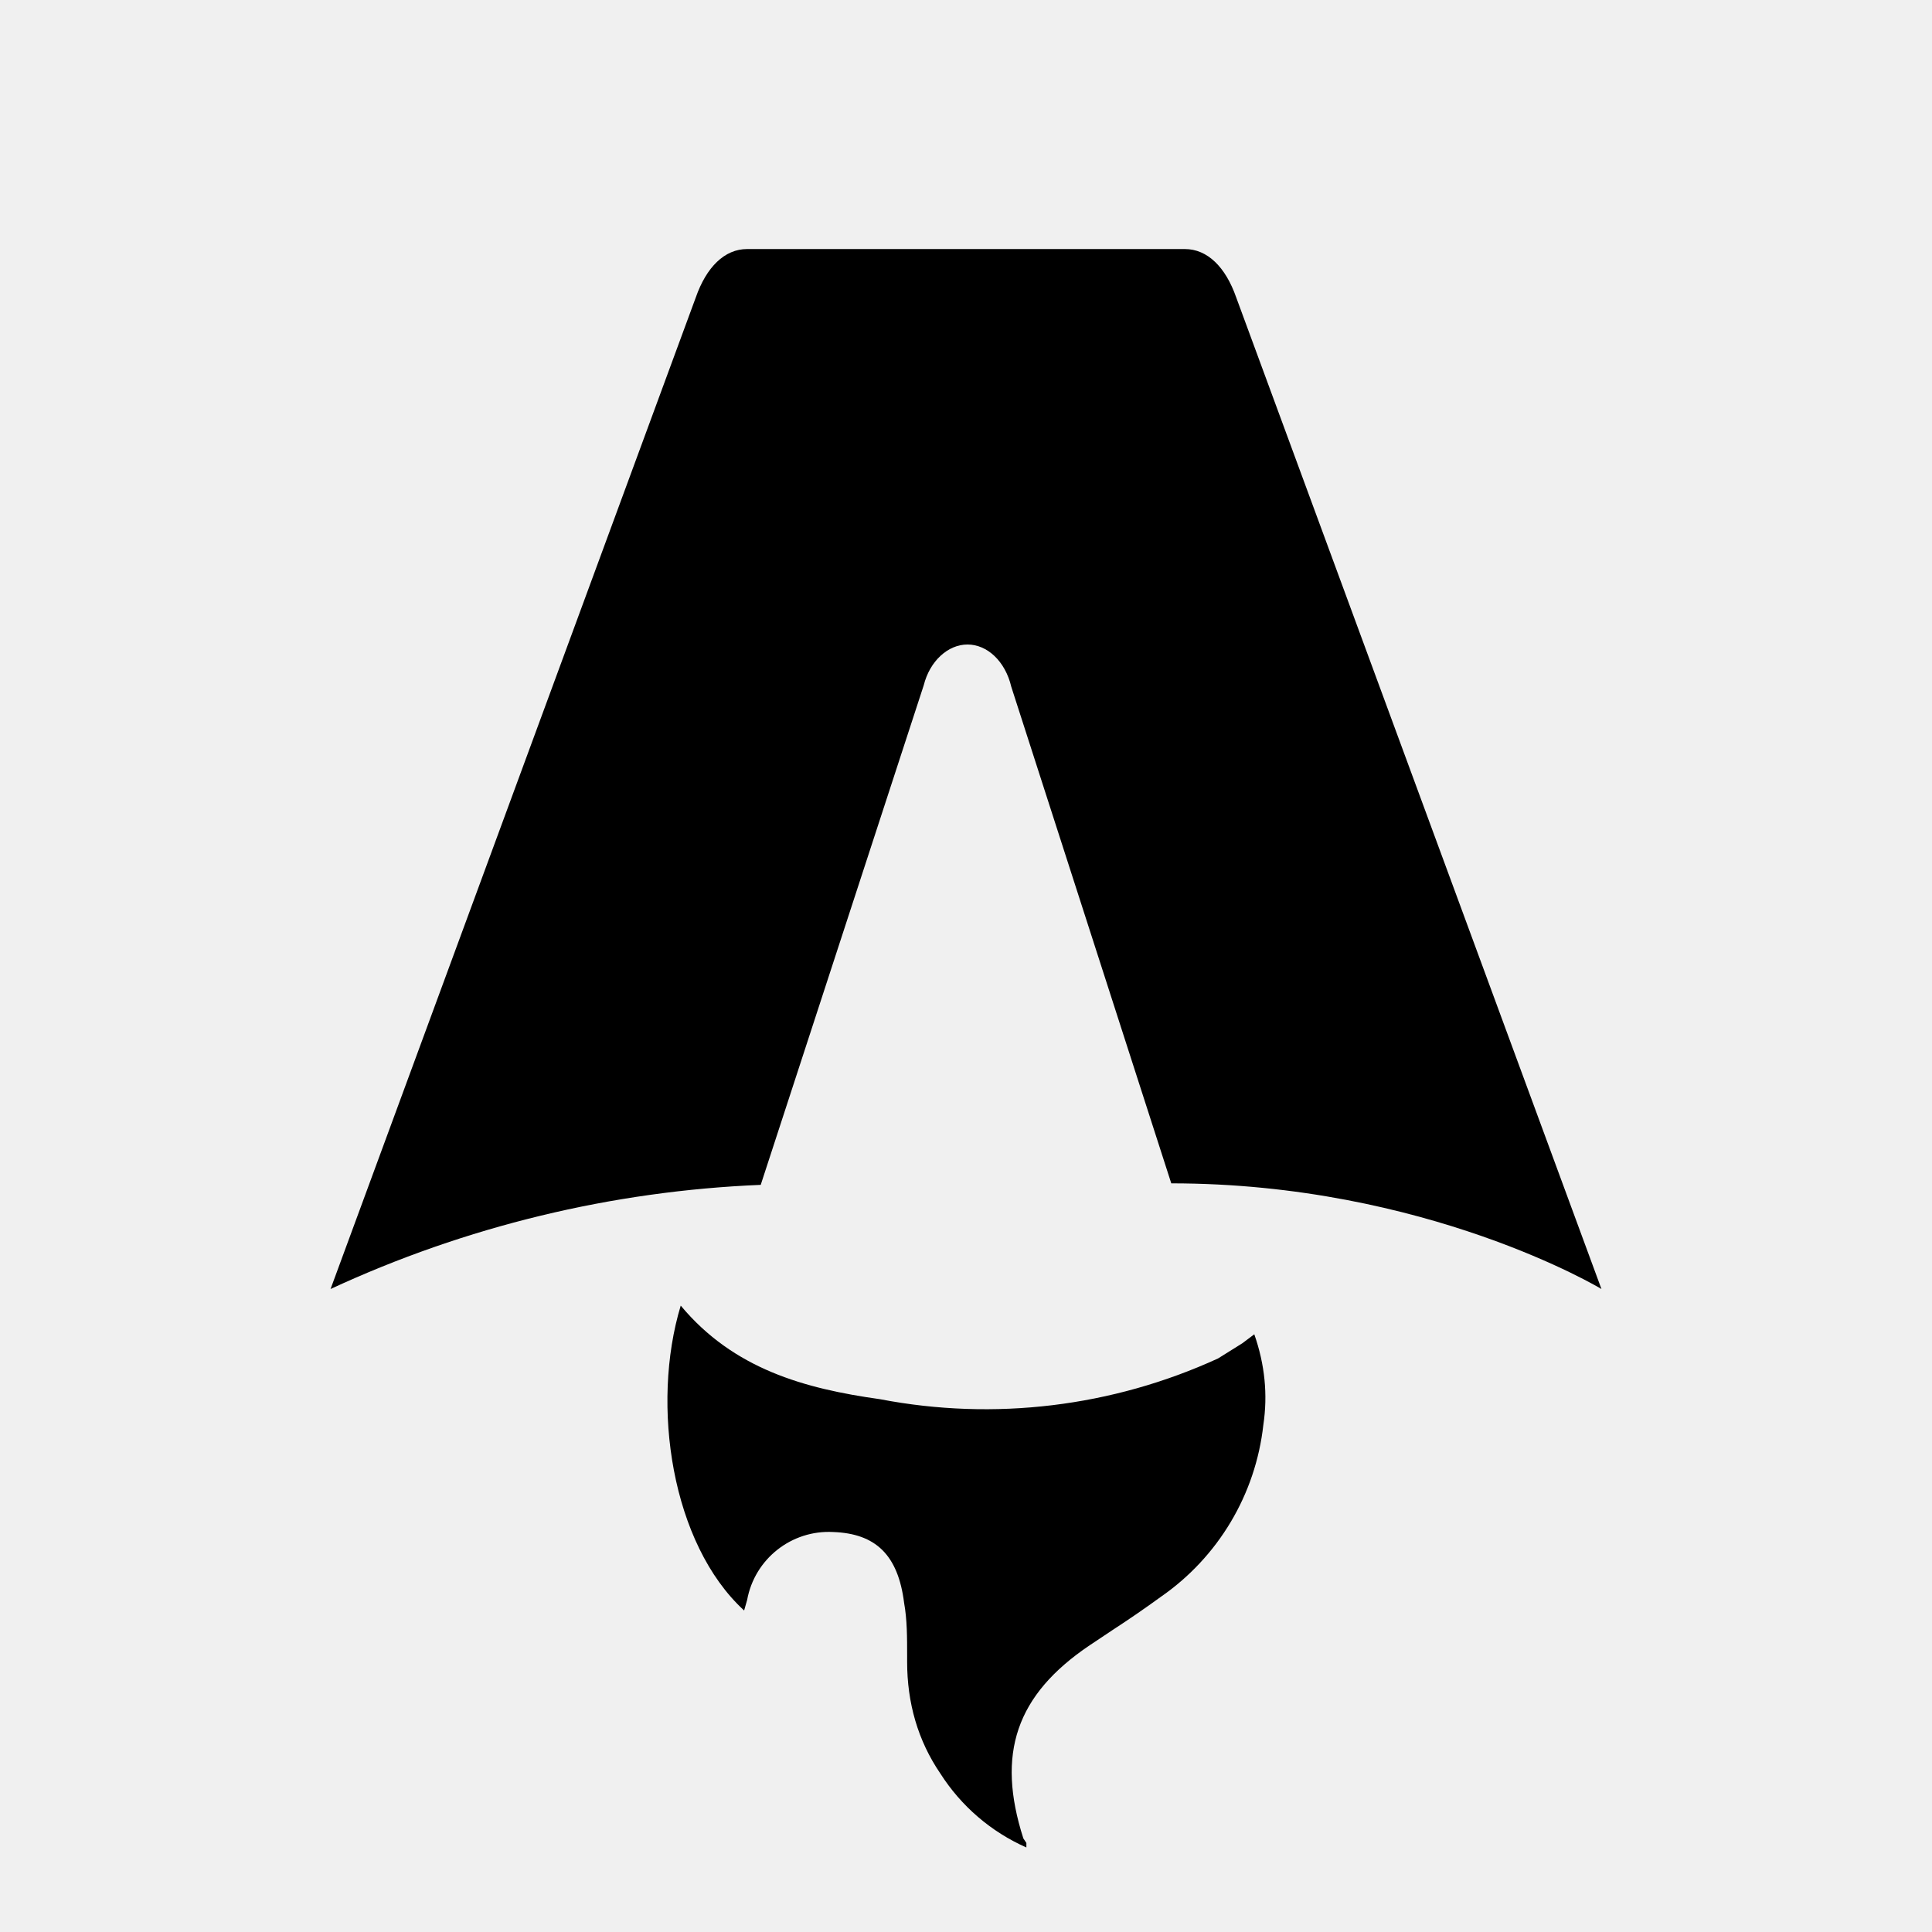
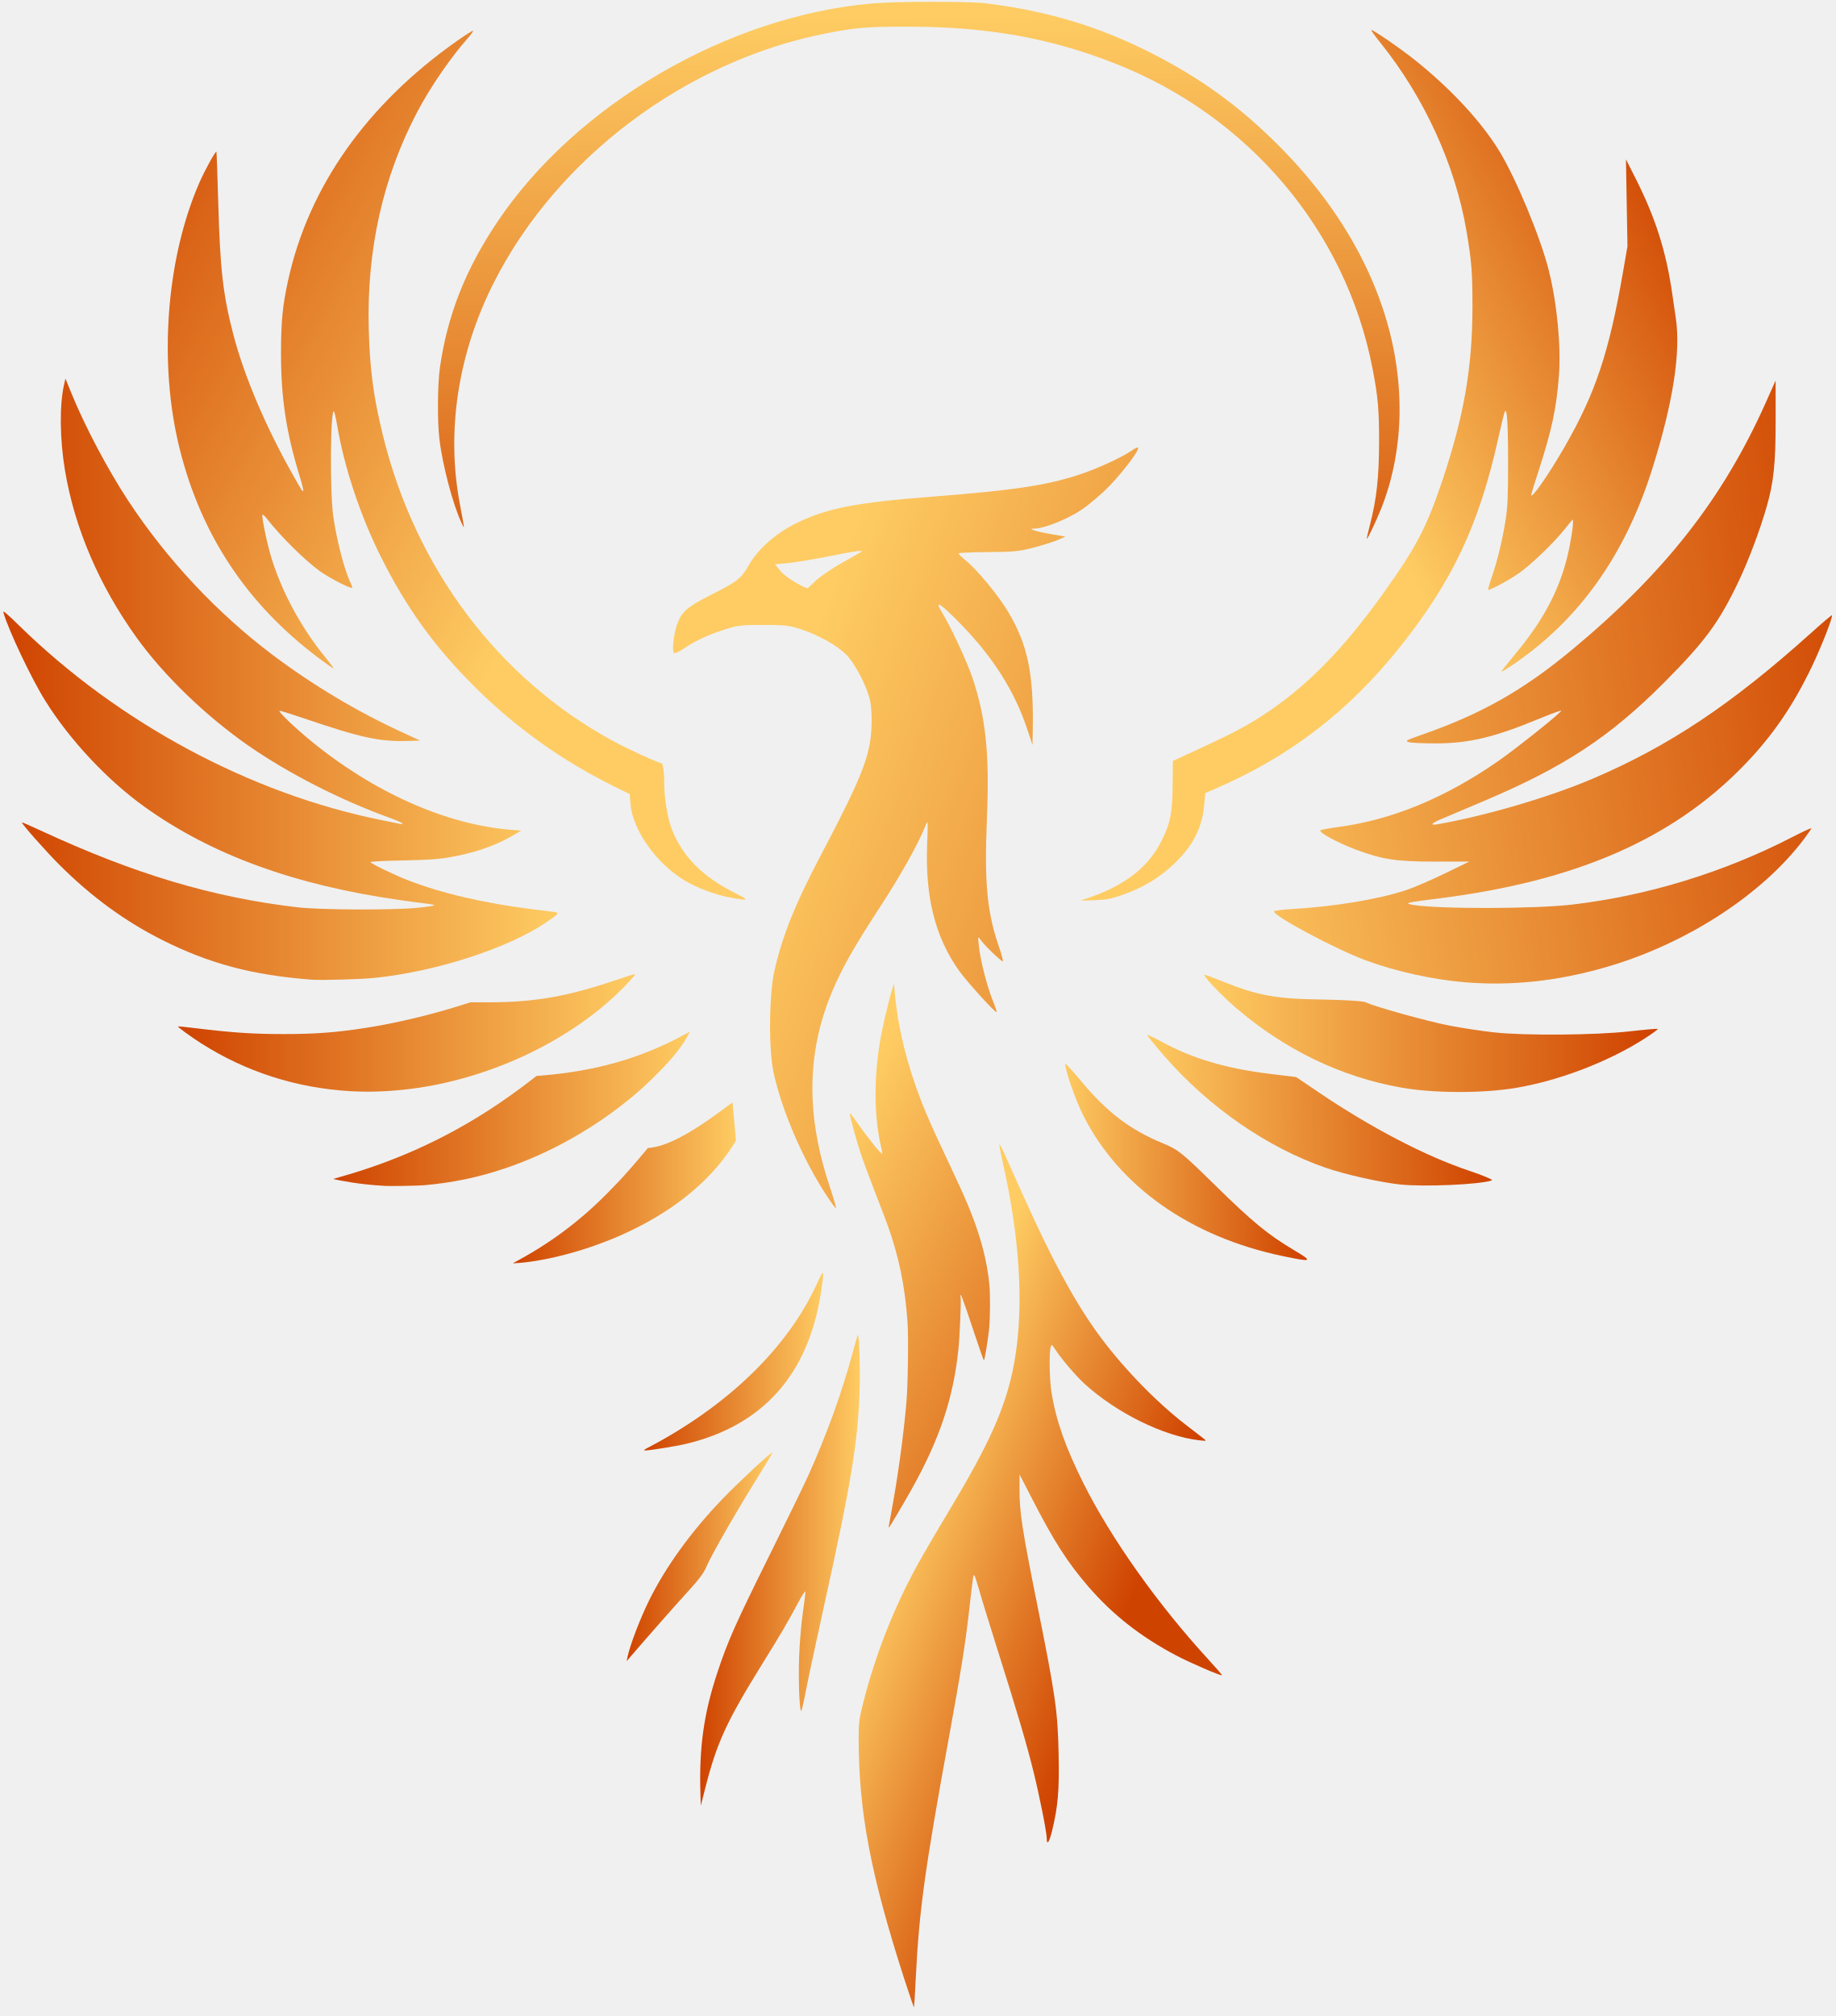
- <svg xmlns="http://www.w3.org/2000/svg" fill="none" viewBox="0 0 128 128">
-   <path d="M50.4 78.5a75.1 75.1 0 0 0-28.5 6.9l24.2-65.7c.7-2 1.9-3.2 3.4-3.2h29c1.5 0 2.7 1.2 3.4 3.2l24.2 65.7s-11.6-7-28.5-7L67 45.5c-.4-1.7-1.6-2.8-2.9-2.8-1.3 0-2.5 1.1-2.9 2.7L50.4 78.5Zm-1.1 28.2Zm-4.2-20.2c-2 6.6-.6 15.8 4.2 20.2a17.5 17.5 0 0 1 .2-.7 5.5 5.5 0 0 1 5.7-4.5c2.8.1 4.3 1.5 4.7 4.7.2 1.1.2 2.3.2 3.5v.4c0 2.7.7 5.2 2.2 7.4a13 13 0 0 0 5.7 4.9v-.3l-.2-.3c-1.8-5.6-.5-9.5 4.4-12.8l1.5-1a73 73 0 0 0 3.2-2.2 16 16 0 0 0 6.8-11.4c.3-2 .1-4-.6-6l-.8.6-1.6 1a37 37 0 0 1-22.4 2.7c-5-.7-9.7-2-13.2-6.2Z" />
-   <style>
-         path { fill: #000; }
-         @media (prefers-color-scheme: dark) {
-             path { fill: #FFF; }
-         }
-     </style>
+ <svg xmlns="http://www.w3.org/2000/svg" xmlns:xlink="http://www.w3.org/1999/xlink" version="1.1" id="svg1" width="822.282" height="902.869" viewBox="0 0 822.282 902.869" xml:space="preserve">
+   <defs id="defs1">
+     <linearGradient id="swatch280">
+       <stop style="stop-color:#cf4300;stop-opacity:1;" offset="0" id="stop280" />
+     </linearGradient>
+     <linearGradient id="linearGradient265">
+       <stop style="stop-color:#cf4300;stop-opacity:1;" offset="0" id="stop265" />
+       <stop style="stop-color:#fecc63;stop-opacity:1;" offset="1" id="stop266" />
+     </linearGradient>
+     <linearGradient xlink:href="#linearGradient265" id="linearGradient266" x1="329.817" y1="588.275" x2="429.875" y2="588.275" gradientUnits="userSpaceOnUse" />
+     <linearGradient xlink:href="#linearGradient265" id="linearGradient268" x1="249.302" y1="555.137" x2="409.212" y2="555.137" gradientUnits="userSpaceOnUse" />
+     <linearGradient xlink:href="#linearGradient265" id="linearGradient270" x1="179.752" y1="521.088" x2="384.775" y2="521.088" gradientUnits="userSpaceOnUse" />
+     <linearGradient xlink:href="#linearGradient265" id="linearGradient273" x1="101.503" y1="362.612" x2="349.939" y2="362.612" gradientUnits="userSpaceOnUse" />
+     <linearGradient xlink:href="#linearGradient265" id="linearGradient285" x1="94.472" y1="193.819" x2="338.134" y2="325.199" gradientUnits="userSpaceOnUse" />
+     <linearGradient xlink:href="#linearGradient265" id="linearGradient288" x1="532.452" y1="367.502" x2="528.562" y2="65.271" gradientUnits="userSpaceOnUse" />
+     <linearGradient xlink:href="#linearGradient265" id="linearGradient290" x1="882.843" y1="190.756" x2="714.617" y2="284.675" gradientUnits="userSpaceOnUse" />
+     <linearGradient xlink:href="#linearGradient265" id="linearGradient292" x1="945.737" y1="343.684" x2="624.721" y2="395.205" gradientUnits="userSpaceOnUse" />
+     <linearGradient xlink:href="#linearGradient265" id="linearGradient294" x1="840.159" y1="522.271" x2="640.172" y2="521.315" gradientUnits="userSpaceOnUse" />
+     <linearGradient xlink:href="#linearGradient265" id="linearGradient296" x1="767.729" y1="561.473" x2="614.649" y2="565.296" gradientUnits="userSpaceOnUse" />
+     <linearGradient xlink:href="#linearGradient265" id="linearGradient298" x1="684.174" y1="585.555" x2="574.849" y2="584.599" gradientUnits="userSpaceOnUse" />
+     <linearGradient xlink:href="#linearGradient265" id="linearGradient302" x1="796.776" y1="513.206" x2="448.644" y2="386.662" gradientUnits="userSpaceOnUse" />
+     <linearGradient xlink:href="#linearGradient265" id="linearGradient319" x1="649.167" y1="647.825" x2="480.443" y2="556.129" gradientUnits="userSpaceOnUse" />
+     <linearGradient xlink:href="#linearGradient265" id="linearGradient321" x1="388.668" y1="668.398" x2="468.82" y2="668.398" gradientUnits="userSpaceOnUse" />
+     <linearGradient xlink:href="#linearGradient265" id="linearGradient323" x1="380.816" y1="755.749" x2="446.102" y2="755.749" gradientUnits="userSpaceOnUse" />
+     <linearGradient xlink:href="#linearGradient265" id="linearGradient325" x1="413.754" y1="761.818" x2="485.251" y2="761.818" gradientUnits="userSpaceOnUse" />
+     <linearGradient xlink:href="#linearGradient265" id="linearGradient327" x1="592.789" y1="811.88" x2="489.338" y2="771.588" gradientUnits="userSpaceOnUse" />
+   </defs>
+   <g id="layer2" transform="translate(-100.1444,-58.52799)" style="stroke-width:0;stroke-dasharray:none">
+     <path style="display:inline;opacity:1;mix-blend-mode:normal;fill:none;stroke:#000000;stroke-width:0;stroke-dasharray:none;stroke-opacity:1" d="m 248.42,586.542 c 29.989,-7.92 60.45,-21.359 91.899,-46.316 20.779,-1.508 43.593,-5.598 69.199,-20.137 -7.019,18.362 -75.685,85.628 -161.098,66.453 z" id="path36" />
+     <path style="display:inline;opacity:1;mix-blend-mode:normal;fill:none;stroke:#000000;stroke-width:0;stroke-dasharray:none;stroke-opacity:1" d="m 178.002,517.509 c 36.517,4.811 73.672,8.941 132.85,-10.42 33.658,1.45 54.712,-5.998 75.542,-13.603 -34.992,43.386 -132.377,83.923 -208.393,24.023 z" id="path37" />
+     <path style="display:inline;opacity:1;mix-blend-mode:normal;fill:none;stroke:#000000;stroke-width:0;stroke-dasharray:none;stroke-opacity:1" d="M 107.67,424.89 C 187.382,464.365 244.561,469.75 294.355,463.964 178.589,451.753 123.684,400.621 100.144,329.666 146.681,378.538 211.775,415.463 280.173,427.205 132.152,376.089 119.746,258.012 129.377,226.917 c 23.446,59.808 67.916,123.641 161.215,163.82 -28.871,2.032 -44.648,-7.939 -65.123,-13.603 19.436,20.149 63.34,52.019 109.406,52.967 -21.026,14.404 -44.822,14.964 -68.885,14.182 22.49,13.2 53.224,19.446 85.383,22.576 -11.161,14.324 -148.311,81.137 -243.704,-41.968 z" id="path38" />
+     <path style="display:inline;opacity:1;mix-blend-mode:normal;fill:none;stroke:#000000;stroke-width:0;stroke-dasharray:none;stroke-opacity:1" d="M 253.944,361.515 C 143.854,291.206 173.155,157.01 197.469,124.859 c 2.675,44.429 -5.648,78.674 38.418,153.289 -35.44,-105.767 25.02,-176.167 81.062,-209.763 -95.114,96.98 -52.892,280.754 80.294,331.933 3.052,9.574 -7.675,42.977 41.492,61.853 -43.498,-1.209 -58.362,-35.647 -56.859,-47.639 C 269.068,361.887 252.933,263.625 249.597,242.682 c -1.549,22.238 -3.354,52.123 9.341,80.031 -11.037,-3.144 -23.946,-11.905 -41.107,-33.424 3.713,25.545 14.991,49.754 36.113,72.226 z" id="path39" />
+     <path style="display:inline;opacity:1;mix-blend-mode:normal;fill:none;stroke:#000000;stroke-width:0;stroke-dasharray:none" d="M 709.875,305.413 C 741.456,213.761 679.09,72.154 508.603,70.505 392.885,67.812 272.113,184.825 311.55,304.318 246.714,175.269 393.652,57.122 508.001,59.056 651.739,49.625 774.682,198.141 709.875,305.413 Z" id="path40" />
+     <path style="display:inline;opacity:1;mix-blend-mode:normal;fill:none;stroke:#000000;stroke-width:0;stroke-dasharray:none" d="m 582.97,461.539 c 31.866,-8.522 45.957,-29.104 41.569,-62.227 26.576,-13.516 62.692,-19.732 112.043,-101.669 49.238,-114.044 9.372,-189.524 -26.22,-228.695 6.844,3.328 49.946,29.661 67.977,68.463 7.695,17.517 15.771,34.843 18.451,54.867 6.609,38.618 -2.148,63.149 -10.682,87.885 5.85,-6.22 17.026,-25.02 24.763,-41.272 12.416,-30.976 14.146,-50.224 17.965,-71.376 l -0.971,-39.815 c 10.559,19.983 19.089,37.938 22.335,67.492 5.069,23.393 -2.751,54.179 -13.11,84 -13.076,34.864 -34.208,63.686 -67.977,83.029 12.661,-15.671 31.223,-31.717 35.445,-70.405 -11.669,15.491 -24.992,26.965 -39.33,32.046 7.959,-19.05 12.858,-43.202 9.225,-81.573 -7.186,33.441 -13.814,66.688 -50.012,110.22 -23.362,28.784 -52.067,48.407 -84.486,61.665 2.422,34.285 -43.243,52.992 -56.987,47.364 z" id="path41" />
+     <path style="display:inline;opacity:1;mix-blend-mode:normal;fill:none;stroke:#000000;stroke-width:0;stroke-dasharray:none" d="m 726.708,390.414 c 19.201,-5.605 41.92,-15.172 61.949,-29.273 79.909,-60.405 97.545,-113.209 107.219,-134.79 0.356,21.572 2.023,43.289 -5.446,63.991 -5.638,18.738 -13.429,36.4 -24.507,52.418 -49.557,59.378 -85.595,67.796 -123.898,84.754 95.934,-16.831 144.669,-63.907 180.401,-96.327 -37.214,121.364 -160.004,127.443 -191.974,132.067 56.08,4.982 114.458,2.088 183.124,-36.08 -26.778,46.536 -139.401,113.509 -245.753,38.803 63.302,-3.338 70.152,-13.317 89.86,-21.784 -23.146,2.636 -46.291,1.098 -69.437,-14.296 52.331,-4.717 81.671,-28.888 110.963,-53.099 -27.04,12.73 -51.81,19.025 -72.501,13.615 z" id="path42" />
+     <path style="display:inline;opacity:1;mix-blend-mode:normal;fill:none;stroke:#000000;stroke-width:0;stroke-dasharray:none" d="m 635.191,491.831 c 28.204,14.117 51.562,16.343 72.544,13.386 35.185,13.104 75.36,22.216 139.043,12.522 -66.226,49.046 -158.571,39.008 -211.587,-25.909 z" id="path43" />
+     <path style="display:inline;opacity:1;mix-blend-mode:normal;fill:none;stroke:#000000;stroke-width:0;stroke-dasharray:none" d="m 610.042,518.294 c 30.212,19.185 50.991,19.651 70.823,21.891 26.583,18.279 54.35,36.815 92.714,46.679 -79.424,16.385 -135.762,-30.314 -163.536,-68.569 z" id="path44" />
+     <path style="display:inline;opacity:1;mix-blend-mode:normal;fill:none;stroke:#000000;stroke-width:0;stroke-dasharray:none" d="m 576.24,531.493 c 23.844,32.078 37.604,35.598 53.117,41.85 19.714,20.615 39.331,41.442 64.062,51.186 -86.054,-8.466 -114.997,-66.389 -117.18,-93.035 z" id="path45" />
+     <path style="display:inline;opacity:1;mix-blend-mode:normal;fill:none;stroke:#000000;stroke-width:0;stroke-dasharray:none" d="m 545.57,565.164 c 20.58,39.799 34.31,96.065 96.399,138.831 -9.69,1.622 -49.886,-9.54 -70.813,-42.643 -9.257,56.735 75.849,147.858 80.375,149.638 -62.656,-21.593 -79.349,-60.993 -94.59,-90.971 -1.83,41.081 31.29,112.868 12.405,166.953 -5.055,-42.581 -24.955,-91.861 -33.033,-123.171 -4.804,62.76 -25.884,124.489 -26.097,197.597 C 480.071,875.023 485.609,850.457 484.061,830.63 510.183,710.446 584.307,718.352 545.57,565.164 Z" id="path46" />
+     <path style="display:inline;opacity:1;mix-blend-mode:normal;fill:none;stroke:#000000;stroke-width:0;stroke-dasharray:none" d="m 414.127,870.615 c 8.471,-47.642 27.526,-60.102 46.667,-99.602 -5.112,30.02 -3.585,43.96 -1.884,58.454 10.501,-59.851 32.702,-126.053 25.535,-176.313 C 461.843,750.969 405.106,790.747 414.127,870.615 Z" id="path47" />
+     <path style="display:inline;opacity:1;mix-blend-mode:normal;fill:none;stroke:#000000;stroke-width:0;stroke-dasharray:none" d="m 379.483,804.846 c 67.297,-79.051 4.765,4.123 69.692,-99.404 -56.163,47.088 -64.635,81.192 -69.692,99.404 z" id="path48" />
+     <path style="display:inline;opacity:1;mix-blend-mode:normal;fill:none;stroke:#000000;stroke-width:0;stroke-dasharray:none" d="m 385.601,708.719 c 30.954,-1.884 80.594,-13.516 84.111,-85.422 -9.891,28.665 -36.637,62.501 -84.111,85.422 z" id="path49" />
+     <path style="display:inline;opacity:1;mix-blend-mode:normal;fill:none;stroke:#000000;stroke-width:0;stroke-dasharray:none" d="m 497.371,744.904 c 21.475,-35.098 34.045,-59.265 33.246,-106.321 l 10.204,30.942 c 16.187,-70.121 -34.654,-93.585 -40.158,-171.825 -9.505,30.169 -11.011,55.633 -5.596,77.025 -3.151,-3.217 -6.806,-7.357 -15.142,-20.079 10.565,55.307 42.613,61.627 17.446,190.258 z" id="path50" />
+     <path style="display:inline;opacity:1;mix-blend-mode:normal;fill:none;stroke:#000000;stroke-width:0;stroke-dasharray:none" d="m 479.596,608.3 c -45.071,-99.159 22.816,-136.323 36.208,-182.358 -7.071,61.181 22.335,75.558 34.233,91.179 -4.29,-9.688 -8.906,-17.094 -11.521,-38.512 1.93,5.141 8.284,9.175 13.496,13.496 -25.703,-54.492 12.031,-93.04 -31.271,-162.608 19.575,17.221 35.657,37.703 42.133,67.15 2.191,-34.029 1.299,-60.093 -32.917,-90.521 8.993,1.652 32.697,1.374 49.046,-7.571 l -16.788,-2.962 c 20.629,0.13 42.925,-23.517 50.692,-40.158 -55.846,43.473 -152.528,4.137 -180.383,60.237 -13.079,13.152 -33.258,6.85 -31.271,37.525 24.525,-18.608 53.818,-20.439 77.354,-1.646 53.834,64.766 -100.875,120.469 0.988,256.75 z" id="path51" />
+     <path style="display:inline;opacity:1;mix-blend-mode:normal;fill:none;stroke:#000000;stroke-width:0;stroke-dasharray:none" d="m 447.996,311.392 c 7.389,9.302 9.977,7.801 14.154,9.875 4.516,-6.532 14.393,-10.92 23.042,-15.8 -13.211,2.381 -30.305,6.704 -37.196,5.925 z" id="path52" />
+     <path style="display:inline;opacity:1;mix-blend-mode:normal;fill:#f8bc02;fill-opacity:1;stroke:#000000;stroke-width:0;stroke-dasharray:none" d="" id="path258" />
+     <path style="display:inline;opacity:1;mix-blend-mode:normal;fill:url(#linearGradient266);stroke:#000000;stroke-width:0;stroke-dasharray:none" d="m 330.21,624.08 c 0.188,-0.113 1.147,-0.641 2.131,-1.173 8.773,-4.741 17.386,-10.451 24.97,-16.554 6.846,-5.509 12.662,-10.969 20.28,-19.04 2.695,-2.855 7.689,-8.571 11.505,-13.168 l 1.258,-1.515 0.358,-4.3e-4 c 0.672,-8.7e-4 2.662,-0.338 3.987,-0.676 7.612,-1.94 17.423,-7.601 31.279,-18.048 1.218,-0.919 2.228,-1.657 2.244,-1.641 0.016,0.016 0.371,3.866 0.789,8.554 l 0.76,8.525 -0.614,1.024 c -1.524,2.543 -3.773,5.738 -6,8.525 -11.078,13.859 -27.433,25.523 -47.735,34.041 -11.327,4.753 -23.823,8.41 -34.938,10.226 -3.657,0.597 -6.992,0.981 -9.378,1.077 l -1.238,0.05 z" id="path265" />
+     <path style="display:inline;opacity:1;mix-blend-mode:normal;fill:url(#linearGradient268);fill-opacity:1;stroke:#000000;stroke-width:0;stroke-dasharray:none" d="m 272.628,589.635 c -0.425,-0.031 -1.887,-0.129 -3.248,-0.218 -3.326,-0.218 -7.556,-0.686 -11.215,-1.242 -3.189,-0.484 -8.859,-1.55 -8.762,-1.646 0.032,-0.032 1.302,-0.407 2.824,-0.835 24.441,-6.87 46.153,-16.623 67.115,-30.146 5.94,-3.832 13.063,-8.898 18.727,-13.317 l 2.331,-1.819 2.929,-0.25 c 24.379,-2.081 44.351,-7.874 63.711,-18.479 1.102,-0.603 2.03,-1.097 2.063,-1.097 0.155,0 -1.773,3.415 -2.768,4.904 -3.051,4.563 -6.441,8.535 -12.193,14.287 -4.296,4.296 -7.565,7.276 -11.689,10.656 -16.741,13.721 -36.259,24.637 -55.918,31.275 -12.33,4.163 -23.599,6.514 -36.66,7.647 -2.671,0.232 -15.143,0.436 -17.247,0.282 z" id="path266" />
+     <path style="display:inline;opacity:1;mix-blend-mode:normal;fill:url(#linearGradient270);fill-opacity:1;stroke:#000000;stroke-width:0;stroke-dasharray:none" d="m 256.691,547.186 c -23.978,-1.445 -46.476,-8.684 -66.389,-21.364 -4.587,-2.921 -10.831,-7.473 -10.432,-7.606 0.198,-0.066 3.6,0.274 7.559,0.755 16.774,2.039 25.838,2.652 39.377,2.664 14.207,0.013 23.373,-0.657 36.503,-2.666 13.602,-2.082 28.839,-5.67 43.068,-10.143 l 4.489,-1.411 8.487,-0.005 c 20.319,-0.013 35.11,-2.627 56.994,-10.073 4.474,-1.522 8.216,-2.686 8.316,-2.587 0.269,0.269 -4.063,5.004 -8.024,8.772 -23.385,22.242 -58.063,38.253 -92.342,42.636 -9.533,1.219 -18.741,1.562 -27.606,1.028 z" id="path268" />
+     <path style="display:inline;opacity:1;mix-blend-mode:normal;fill:url(#linearGradient273);fill-opacity:1;stroke:#000000;stroke-width:0;stroke-dasharray:none" d="m 239.737,497.28 c -26.605,-2.038 -45.85,-7.161 -67.122,-17.869 -16.46,-8.285 -31.351,-19.161 -45.573,-33.284 -6.144,-6.102 -17.471,-18.894 -17.078,-19.287 0.095,-0.095 3.81,1.515 8.255,3.578 42.149,19.56 77.111,30.013 115.216,34.447 10.218,1.189 42.43,1.324 53.698,0.224 4.116,-0.402 7.484,-0.903 7.484,-1.114 0,-0.211 -1.477,-0.543 -3.282,-0.737 -1.805,-0.195 -7.354,-0.936 -12.33,-1.648 -47.196,-6.749 -84.177,-20.269 -114.103,-41.714 -16.644,-11.927 -33.324,-29.722 -44.389,-47.357 -6.254,-9.967 -16.629,-31.844 -18.888,-39.828 -0.256,-0.903 1.897,0.911 6.902,5.817 44.664,43.782 103.856,75.558 162.722,87.353 3.755,0.752 7.359,1.489 8.009,1.636 0.65,0.148 1.182,0.066 1.182,-0.181 0,-0.247 -2.777,-1.456 -6.171,-2.685 -21.804,-7.9 -45.031,-19.775 -62.732,-32.071 -19.252,-13.374 -38.043,-31.528 -50.283,-48.578 -16.736,-23.313 -27.694,-48.927 -32.016,-74.836 -2.309,-13.841 -2.479,-29.224 -0.424,-38.262 l 0.64,-2.814 2.827,6.93 c 5.908,14.484 16.138,33.835 25.13,47.538 17.335,26.415 40.077,50.702 64.997,69.41 17.902,13.44 37.585,25.202 57.574,34.404 l 8.35,3.844 -5.654,0.165 c -12.585,0.367 -20.931,-1.451 -46.301,-10.088 -5.604,-1.908 -10.566,-3.458 -11.028,-3.445 -1.034,0.029 6.673,7.454 13.865,13.356 28.273,23.204 60.654,37.628 89.721,39.966 l 4.644,0.374 -4.249,2.475 c -7.581,4.416 -17.072,7.627 -28.146,9.523 -4.888,0.837 -9.57,1.142 -20.864,1.359 -8.424,0.162 -14.439,0.479 -14.27,0.753 0.496,0.803 10.635,5.698 16.737,8.08 15.085,5.89 34.335,10.36 56.472,13.112 3.61,0.449 7.584,0.943 8.83,1.099 2.874,0.358 2.576,0.761 -3.623,4.908 -17.381,11.626 -49.677,21.99 -76.878,24.672 -6.255,0.617 -23.613,1.1 -27.848,0.776 z" id="path272" />
+     <path style="display:inline;opacity:1;mix-blend-mode:normal;fill:url(#linearGradient285);fill-opacity:1;fill-rule:evenodd;stroke:#000000;stroke-width:0;stroke-dasharray:none" d="m 427.722,460.596 c -6.815,-1.21 -15.184,-4.297 -20.823,-7.679 -12.907,-7.741 -23.456,-22.69 -24.387,-34.557 l -0.329,-4.192 -7.426,-3.674 c -23.192,-11.476 -43.98,-26.375 -62.251,-44.617 -17.85,-17.822 -30.323,-35.14 -41.759,-57.98 -9.164,-18.302 -16.382,-39.962 -19.549,-58.662 -0.551,-3.255 -1.199,-6.144 -1.439,-6.42 -1.652,-1.899 -1.926,36.037 -0.339,47.044 1.588,11.019 5.15,24.584 7.864,29.954 0.466,0.921 0.716,1.806 0.556,1.965 -0.543,0.543 -10.09,-4.36 -14.23,-7.308 -6.737,-4.798 -17.781,-15.717 -23.98,-23.709 -0.872,-1.124 -1.737,-1.893 -1.922,-1.707 -0.507,0.507 1.849,12.081 3.791,18.617 4.586,15.438 13.541,32.058 24.431,45.339 2.074,2.529 3.673,4.697 3.553,4.816 -0.119,0.119 -3.213,-2.038 -6.874,-4.795 -31.974,-24.073 -52.48,-55.062 -62.073,-93.807 -9.453,-38.184 -5.944,-84.949 8.923,-118.923 2.429,-5.55 7.208,-14.232 7.612,-13.827 0.105,0.106 0.478,10.399 0.827,22.874 0.842,30.065 2.125,41.205 6.817,59.209 4.865,18.667 14.752,41.817 27.175,63.628 3.825,6.716 3.668,6.481 4.068,6.082 0.165,-0.165 -0.508,-2.927 -1.497,-6.137 -6.091,-19.775 -8.426,-34.98 -8.45,-55.03 -0.018,-14.438 0.704,-21.866 3.235,-33.287 9.266,-41.805 35.154,-78.457 75.509,-106.903 3.819,-2.692 7.083,-4.755 7.254,-4.584 0.171,0.171 -0.837,1.603 -2.24,3.182 -7.778,8.757 -16.906,22.069 -22.758,33.189 -15.358,29.181 -22.627,61.623 -21.713,96.914 0.474,18.293 2.076,30.401 6.323,47.792 14.544,59.552 51.637,108.926 102.779,136.811 6.838,3.728 20.742,10.109 22.029,10.109 0.66,0 1.241,4.507 1.246,9.656 0.005,5.999 1.465,14.856 3.215,19.507 4.605,12.235 13.801,21.633 28.258,28.881 6.849,3.433 6.696,3.672 -1.427,2.229 z" id="path273" />
+     <path style="display:inline;opacity:1;mix-blend-mode:normal;fill:url(#linearGradient288);fill-opacity:1;fill-rule:evenodd;stroke:#000000;stroke-width:0;stroke-dasharray:none" d="m 712.304,299.743 c -0.016,-0.234 0.633,-3.018 1.443,-6.186 2.962,-11.596 4.018,-21.03 4.074,-36.396 0.054,-14.955 -0.483,-21.061 -2.981,-33.876 C 702.875,161.889 659.542,110.587 599.749,87.03 570.641,75.562 542.562,70.532 507.253,70.463 c -18.358,-0.036 -23.616,0.385 -36.822,2.95 -62.953,12.23 -121.116,55.909 -149.339,112.149 -15.892,31.668 -21.134,66.207 -14.98,98.7 2.242,11.836 2.22,11.601 0.78,8.543 -3.882,-8.248 -8.541,-25.905 -9.947,-37.705 -0.939,-7.877 -0.826,-24.435 0.218,-31.814 3.31,-23.411 11.447,-44.075 25.751,-65.392 35.281,-52.578 103.15,-92.153 167.726,-97.803 11.076,-0.969 43.095,-1.033 50.783,-0.101 27.268,3.304 50.408,10.197 73.695,21.954 22.372,11.295 39.831,23.902 57.424,41.465 35.276,35.215 54.462,76.942 54.462,118.446 0,15.573 -2.829,30.872 -8.202,44.355 -2.335,5.86 -6.438,14.407 -6.498,13.534 z" id="path287" />
+     <path style="display:inline;opacity:1;mix-blend-mode:normal;fill:url(#linearGradient290);fill-opacity:1;fill-rule:evenodd;stroke:#000000;stroke-width:0;stroke-dasharray:none" d="m 589.063,460.139 c 15.502,-5.503 25.685,-13.645 31.335,-25.056 3.97,-8.018 4.86,-12.489 4.966,-24.951 l 0.092,-10.812 12.332,-5.697 c 15.255,-7.047 21.131,-10.184 29.417,-15.703 18.658,-12.427 34.788,-28.91 52.428,-53.575 14.802,-20.696 19.505,-29.668 26.531,-50.615 9.696,-28.905 13.469,-50.685 13.485,-77.841 0.009,-15.416 -0.39,-20.476 -2.67,-33.876 -5.021,-29.511 -18.858,-59.806 -38.458,-84.206 -2.455,-3.056 -4.343,-5.676 -4.196,-5.823 0.442,-0.442 13.134,8.29 19.748,13.587 16.022,12.831 29.589,27.491 37.621,40.65 7.52,12.32 18.482,38.768 22.156,53.454 3.697,14.778 5.534,34.018 4.513,47.267 -1.115,14.471 -3.183,24.174 -8.953,41.989 -1.921,5.93 -3.492,10.99 -3.492,11.244 0,2.184 7.9,-9.146 15.035,-21.563 13.876,-24.149 19.915,-42.31 26.243,-78.924 l 1.884,-10.899 -0.341,-19.442 -0.341,-19.442 4.174,8.248 c 9.107,17.997 13.845,32.928 16.637,52.436 0.51,3.563 1.187,8.202 1.504,10.308 2.3,15.262 -1.192,37.846 -10.386,67.162 -12.255,39.08 -32.888,68.094 -62.832,88.351 -2.526,1.709 -4.696,3.005 -4.821,2.88 -0.125,-0.125 2.432,-3.404 5.682,-7.288 13.798,-16.487 21.133,-30.798 24.671,-48.132 1.43,-7.007 2.112,-13.362 1.346,-12.541 -0.302,0.324 -2.042,2.453 -3.867,4.732 -4.617,5.766 -14.617,15.353 -19.89,19.069 -4.501,3.172 -13.456,8.009 -13.938,7.528 -0.146,-0.146 0.641,-2.88 1.749,-6.076 2.453,-7.077 4.711,-16.493 6.123,-25.547 0.848,-5.437 1.057,-10.382 1.057,-25.039 0,-18.137 -0.485,-25.421 -1.532,-22.977 -0.277,0.648 -1.596,6.083 -2.93,12.077 -8.566,38.484 -20.514,63.803 -43.993,93.225 -23.017,28.844 -49.302,49.013 -82.699,63.458 l -4.487,1.941 -0.381,4.494 c -0.904,10.657 -4.694,18.456 -12.875,26.494 -6.955,6.833 -14.773,11.543 -24.776,14.927 -4.392,1.486 -6.607,1.875 -11.613,2.043 l -6.186,0.207 z" id="path288" />
+     <path style="display:inline;opacity:1;mix-blend-mode:normal;fill:url(#linearGradient292);fill-opacity:1;fill-rule:evenodd;stroke:#000000;stroke-width:0;stroke-dasharray:none" d="m 756.498,498.459 c -14.386,-1.171 -31.004,-4.822 -44.44,-9.765 -13.756,-5.061 -42.284,-20.322 -41.217,-22.049 0.187,-0.303 4.026,-0.771 8.53,-1.039 18.829,-1.12 38.125,-4.335 50.506,-8.415 3.466,-1.142 11.264,-4.494 17.328,-7.449 l 11.025,-5.372 -15.379,0.023 c -17.335,0.026 -23.679,-0.947 -35.698,-5.478 -8.357,-3.15 -16.911,-7.874 -15.525,-8.574 0.556,-0.281 4.114,-0.923 7.905,-1.428 24.099,-3.206 48.028,-13.082 71.76,-29.614 8.417,-5.864 28.583,-21.998 28.099,-22.482 -0.19,-0.19 -4.694,1.453 -10.009,3.652 -19.959,8.256 -31.173,10.938 -45.947,10.988 -5.588,0.019 -11.099,-0.227 -12.248,-0.547 -1.892,-0.527 -1.345,-0.841 5.805,-3.334 26.718,-9.316 45.422,-19.913 67.398,-38.182 41.409,-34.425 67.392,-67.554 86.501,-110.29 l 4.543,-10.159 0.009,17.779 c 0.01,19.458 -0.846,27.674 -4.042,38.823 -3.02,10.533 -8.101,24.016 -12.645,33.553 -8.672,18.201 -15.029,26.815 -33.366,45.215 -24.177,24.261 -44.688,37.736 -80.548,52.917 -8.581,3.633 -17.31,7.328 -19.399,8.211 -4.296,1.817 -4.978,2.862 -1.464,2.243 21.787,-3.838 50.194,-12.176 69.404,-20.372 34.329,-14.646 62.255,-33.262 97.753,-65.164 5.094,-4.578 9.373,-8.213 9.508,-8.078 0.57,0.57 -4.609,13.86 -8.873,22.768 -8.614,17.995 -17.889,31.471 -30.773,44.712 -31.917,32.801 -74.952,51.56 -135.983,59.273 -15.385,1.945 -16.403,2.204 -11.74,2.986 11.128,1.868 54.09,1.789 70.723,-0.129 33.697,-3.886 67.981,-14.354 98.536,-30.083 4.889,-2.517 8.886,-4.367 8.882,-4.112 -0.004,0.255 -1.412,2.334 -3.127,4.619 -19.01,25.319 -53.218,47.387 -89.545,57.768 -21.271,6.078 -41.789,8.248 -62.248,6.584 z" id="path291" />
+     <path style="display:inline;opacity:1;mix-blend-mode:normal;fill:url(#linearGradient294);fill-opacity:1;fill-rule:evenodd;stroke:#000000;stroke-width:0;stroke-dasharray:none" d="m 727.88,545.627 c -26.999,-4.752 -52.128,-16.858 -74.163,-35.726 -6.83,-5.849 -15.329,-14.854 -14.018,-14.854 0.258,0 3.798,1.333 7.867,2.962 15.968,6.394 23.927,7.865 44.089,8.151 10.18,0.144 19.187,0.697 20.202,1.24 3.326,1.78 27.826,8.599 37.721,10.499 5.345,1.026 14.234,2.367 19.753,2.98 13.555,1.504 45.459,1.266 60.648,-0.454 6.812,-0.771 12.523,-1.265 12.691,-1.097 0.168,0.168 -2.395,2.047 -5.696,4.176 -16.082,10.373 -38.086,18.857 -57.531,22.181 -14.913,2.549 -36.888,2.524 -51.563,-0.059 z" id="path292" />
+     <path style="display:inline;opacity:1;mix-blend-mode:normal;fill:url(#linearGradient296);fill-opacity:1;fill-rule:evenodd;stroke:#000000;stroke-width:0;stroke-dasharray:none" d="m 727.281,589.003 c -8.976,-0.945 -24.845,-4.516 -33.58,-7.557 -26.108,-9.088 -52.168,-27.134 -71.953,-49.828 -4.449,-5.103 -7.949,-9.419 -7.778,-9.59 0.171,-0.171 3.05,1.185 6.399,3.013 13.843,7.559 28.837,12.016 48.496,14.414 l 11.827,1.443 9.676,6.561 c 23.65,16.036 48.308,28.9 67.929,35.439 6.283,2.094 10.799,4.02 10.035,4.28 -5.459,1.86 -30.248,2.962 -41.05,1.825 z" id="path294" />
+     <path style="display:inline;opacity:1;mix-blend-mode:normal;fill:url(#linearGradient298);fill-opacity:1;fill-rule:evenodd;stroke:#000000;stroke-width:0;stroke-dasharray:none" d="M 674.718,621.08 C 633.356,612.448 601.287,589.835 585.32,558.043 c -3.5,-6.97 -8.083,-20.073 -8.083,-23.112 0,-0.425 3.148,3.007 6.995,7.626 11.775,14.139 22,21.924 36.84,28.049 6.776,2.797 8.416,4.112 23.063,18.495 17.035,16.728 23.831,22.316 35.779,29.424 8.52,5.069 8.022,5.313 -5.197,2.554 z" id="path296" />
+     <path style="display:inline;opacity:1;mix-blend-mode:normal;fill:url(#linearGradient302);fill-opacity:1;fill-rule:evenodd;stroke:#000000;stroke-width:0;stroke-dasharray:none" d="m 469.736,592.984 c -10.362,-16.081 -19.467,-37.385 -23.102,-54.052 -2.245,-10.295 -2.069,-34.735 0.326,-45.439 3.519,-15.722 9.341,-30.188 21.207,-52.693 17.727,-33.621 21.674,-43.562 22.306,-56.192 0.219,-4.364 -0.022,-9.445 -0.574,-12.104 -1.305,-6.287 -6.707,-16.767 -10.701,-20.761 -4.148,-4.148 -12.184,-8.679 -20.064,-11.314 -5.36,-1.792 -7.359,-2.028 -17.147,-2.027 -10.018,0.002 -11.724,0.215 -17.806,2.226 -7.504,2.481 -12.982,5.072 -18.011,8.519 -1.854,1.271 -3.724,2.092 -4.156,1.824 -0.978,-0.604 -0.164,-8.311 1.33,-12.603 2.011,-5.777 4.442,-7.951 14.691,-13.141 12.322,-6.24 14.093,-7.596 17.239,-13.196 4.211,-7.497 12.286,-14.673 21.665,-19.254 13.653,-6.668 26.476,-9.169 60.625,-11.82 36.557,-2.839 51.226,-5.026 65.87,-9.823 8.107,-2.656 19.433,-7.869 23.8,-10.956 1.222,-0.864 2.411,-1.381 2.643,-1.149 0.803,0.803 -6.373,10.411 -12.695,16.997 -3.496,3.641 -9.218,8.524 -12.716,10.851 -6.3,4.191 -16.388,8.257 -20.745,8.361 -1.968,0.047 -2.046,0.136 -0.652,0.744 0.871,0.38 4.432,1.178 7.914,1.774 l 6.331,1.084 -3.166,1.408 c -1.741,0.775 -6.549,2.316 -10.684,3.424 -6.541,1.754 -9.242,2.028 -20.772,2.106 -7.29,0.049 -13.255,0.314 -13.256,0.588 -7.9e-4,0.274 1.541,1.762 3.426,3.307 5.047,4.136 14.331,15.385 18.71,22.672 8.835,14.7 11.596,27.856 11.136,53.057 l -0.123,6.727 -2.366,-7.122 c -5.593,-16.838 -15.264,-32.134 -29.621,-46.848 -9.181,-9.409 -12.278,-11.405 -8.662,-5.582 3.904,6.287 11.376,22.33 13.819,29.67 6.012,18.066 7.613,33.88 6.408,63.31 -1.168,28.52 0.061,41.467 5.409,56.987 1.237,3.591 2.009,6.529 1.715,6.529 -0.787,0 -8.235,-7.196 -9.829,-9.497 -1.351,-1.949 -1.363,-1.909 -0.87,2.77 0.656,6.22 3.644,17.922 6.181,24.203 1.111,2.751 1.9,5.122 1.753,5.269 -0.488,0.488 -13.255,-13.566 -16.707,-18.393 -10.801,-15.1 -15.352,-33.102 -14.405,-56.98 0.426,-10.737 0.4,-10.982 -0.829,-7.914 -3.216,8.025 -10.942,21.845 -19.902,35.598 -12.079,18.541 -17.258,27.67 -21.796,38.411 -11.428,27.051 -11.806,55.368 -1.164,87.202 1.751,5.238 3.03,9.676 2.844,9.863 -0.187,0.187 -2.359,-2.794 -4.827,-6.624 z M 465.507,318.622 c 1.992,-1.909 7.309,-5.535 11.814,-8.058 4.506,-2.523 8.34,-4.7 8.522,-4.838 1.279,-0.976 -2.017,-0.544 -13.783,1.806 -7.399,1.478 -16.013,2.917 -19.142,3.197 l -5.688,0.509 2.523,3.07 c 1.896,2.308 8.238,6.386 12.076,7.765 0.031,0.011 1.686,-1.542 3.679,-3.451 z" id="path301" />
+     <path style="display:inline;opacity:1;mix-blend-mode:normal;fill:url(#linearGradient319);fill-opacity:1;fill-rule:evenodd;stroke:none;stroke-width:0;stroke-dasharray:none" d="m 498.183,742.341 c 0,-0.148 0.353,-2.142 0.785,-4.431 3.178,-16.84 5.82,-35.834 7.175,-51.586 0.669,-7.773 0.938,-29.072 0.454,-35.96 -1.102,-15.697 -3.816,-28.936 -8.791,-42.872 -0.855,-2.395 -3.445,-9.182 -5.757,-15.082 -2.311,-5.901 -5.16,-13.597 -6.331,-17.104 -2.054,-6.152 -4.95,-16.723 -4.95,-18.07 0,-0.41 1.281,1.175 3.42,4.23 5.005,7.15 10.676,14.153 11.11,13.719 0.081,-0.081 -0.141,-1.382 -0.494,-2.89 -3.094,-13.207 -3.328,-29.895 -0.65,-46.424 1.152,-7.106 3.7,-18.056 5.822,-25.018 l 0.561,-1.84 0.379,4.172 c 1.433,15.757 5.4,31.926 11.972,48.797 2.402,6.166 5.076,12.178 11.341,25.5 6.831,14.525 8.759,18.84 11.114,24.878 4.396,11.271 6.926,21.285 7.923,31.364 0.463,4.675 0.385,15.377 -0.149,20.405 -0.473,4.458 -1.902,13.093 -2.262,13.677 -0.111,0.18 -2.392,-6.314 -5.069,-14.431 -4.533,-13.746 -5.849,-17.077 -5.387,-13.644 0.261,1.942 -0.392,17.295 -0.977,22.96 -2.267,21.959 -8.361,40.211 -20.973,62.817 -3.256,5.836 -9.931,17.104 -10.133,17.104 -0.074,0 -0.134,-0.121 -0.134,-0.269 z" id="path318" />
+     <path style="display:inline;opacity:1;mix-blend-mode:normal;fill:url(#linearGradient321);fill-opacity:1;fill-rule:evenodd;stroke:none;stroke-width:0;stroke-dasharray:none" d="m 389.798,707.167 c 36.377,-18.923 63.522,-45.306 76.583,-74.432 2.796,-6.236 3.011,-5.658 1.54,4.139 -5.564,37.047 -25.935,60.044 -60.49,68.288 -4.615,1.101 -16.477,3.001 -18.549,2.971 -0.504,-0.007 -0.092,-0.442 0.916,-0.966 z" id="path319" />
+     <path style="display:inline;opacity:1;mix-blend-mode:normal;fill:url(#linearGradient323);fill-opacity:1;fill-rule:evenodd;stroke:none;stroke-width:0;stroke-dasharray:none" d="m 381.266,800.353 c 1.069,-5.082 5.557,-16.829 9.49,-24.839 7.484,-15.241 19.029,-31.194 33.23,-45.921 6.961,-7.219 21.728,-20.961 22.111,-20.578 0.12,0.12 -2.083,3.894 -4.897,8.386 -10.877,17.367 -22.438,37.481 -24.882,43.294 -0.956,2.273 -3.276,5.374 -7.289,9.744 -5.166,5.626 -19.031,21.338 -25.859,29.304 l -2.354,2.747 z" id="path321" />
+     <path style="display:inline;opacity:1;mix-blend-mode:normal;fill:url(#linearGradient325);fill-opacity:1;fill-rule:evenodd;stroke:none;stroke-width:0;stroke-dasharray:none" d="m 413.857,861.707 c -0.62,-20.651 1.518,-35.836 7.637,-54.259 4.707,-14.171 8.087,-21.762 23.545,-52.882 7.589,-15.278 15.394,-31.332 17.344,-35.677 8.054,-17.944 14.769,-36.472 19.308,-53.278 1.323,-4.897 2.519,-9.018 2.659,-9.158 0.627,-0.627 1.127,15.198 0.795,25.16 -0.766,22.943 -3.84,41.485 -15.991,96.458 -3.488,15.781 -7.111,32.744 -8.051,37.695 -0.94,4.951 -1.888,9.003 -2.108,9.005 -0.784,0.005 -1.293,-13.308 -0.923,-24.111 0.207,-6.044 0.933,-14.827 1.612,-19.518 0.68,-4.691 1.232,-9.087 1.226,-9.768 -0.005,-0.681 -1.545,1.646 -3.422,5.172 -4.626,8.688 -7.067,12.85 -16.113,27.472 -15.871,25.652 -20.147,34.961 -25.257,54.974 l -2.097,8.211 z" id="path323" />
+     <path style="display:inline;opacity:1;mix-blend-mode:normal;fill:url(#linearGradient327);fill-opacity:1;fill-rule:evenodd;stroke:none;stroke-width:0;stroke-dasharray:none" d="m 505.014,944.343 c -14.926,-46.347 -20.274,-74.607 -20.283,-107.181 -0.002,-7.197 0.223,-8.943 2.098,-16.256 5.459,-21.301 13.405,-41.613 23.681,-60.54 2.37,-4.365 9.258,-16.174 15.306,-26.243 16.926,-28.177 24.149,-44.133 27.863,-61.549 5.309,-24.899 3.814,-57.058 -4.33,-93.118 -1.011,-4.478 -1.721,-8.258 -1.578,-8.402 0.143,-0.143 1.094,1.597 2.114,3.868 1.019,2.271 4.872,10.859 8.561,19.085 12.626,28.153 22.422,46.351 32.696,60.743 10.638,14.902 26.03,30.992 39.866,41.675 3.993,3.083 7.809,6.037 8.481,6.565 1.139,0.895 0.995,0.935 -2.137,0.583 -15.908,-1.786 -37.18,-12.258 -51.516,-25.36 -3.762,-3.438 -10.195,-10.975 -12.938,-15.157 -1.685,-2.57 -1.777,-2.622 -2.169,-1.221 -0.758,2.708 -0.534,14.849 0.377,20.388 2.071,12.596 6.283,24.543 14.311,40.598 12.386,24.77 33.379,54.359 56.081,79.043 3.389,3.685 6.068,6.794 5.953,6.908 -0.419,0.419 -14.246,-5.54 -20.478,-8.826 -15.903,-8.385 -28.543,-18.302 -39.427,-30.931 -9.334,-10.831 -15.314,-20.167 -25.093,-39.173 l -5.654,-10.989 -0.016,6.837 c -0.024,10.084 1.201,18.043 7.92,51.465 8.205,40.816 9.191,47.694 9.587,66.849 0.339,16.435 -0.279,23.656 -2.96,34.589 -1.229,5.013 -2.352,6.572 -2.352,3.266 0,-2.665 -3.075,-18.199 -5.815,-29.38 -3.085,-12.585 -7.208,-26.574 -16.353,-55.483 -3.505,-11.08 -7.136,-22.893 -8.068,-26.251 -0.932,-3.358 -1.906,-6.344 -2.164,-6.636 -0.507,-0.575 -0.508,-0.569 -2.405,15.979 -1.786,15.585 -3.57,26.712 -9.464,59.032 -10.297,56.462 -12.894,75.351 -14.353,104.394 -0.371,7.387 -0.735,13.667 -0.81,13.955 -0.074,0.288 -2.113,-5.618 -4.531,-13.126 z" id="path325" />
+   </g>
</svg>
